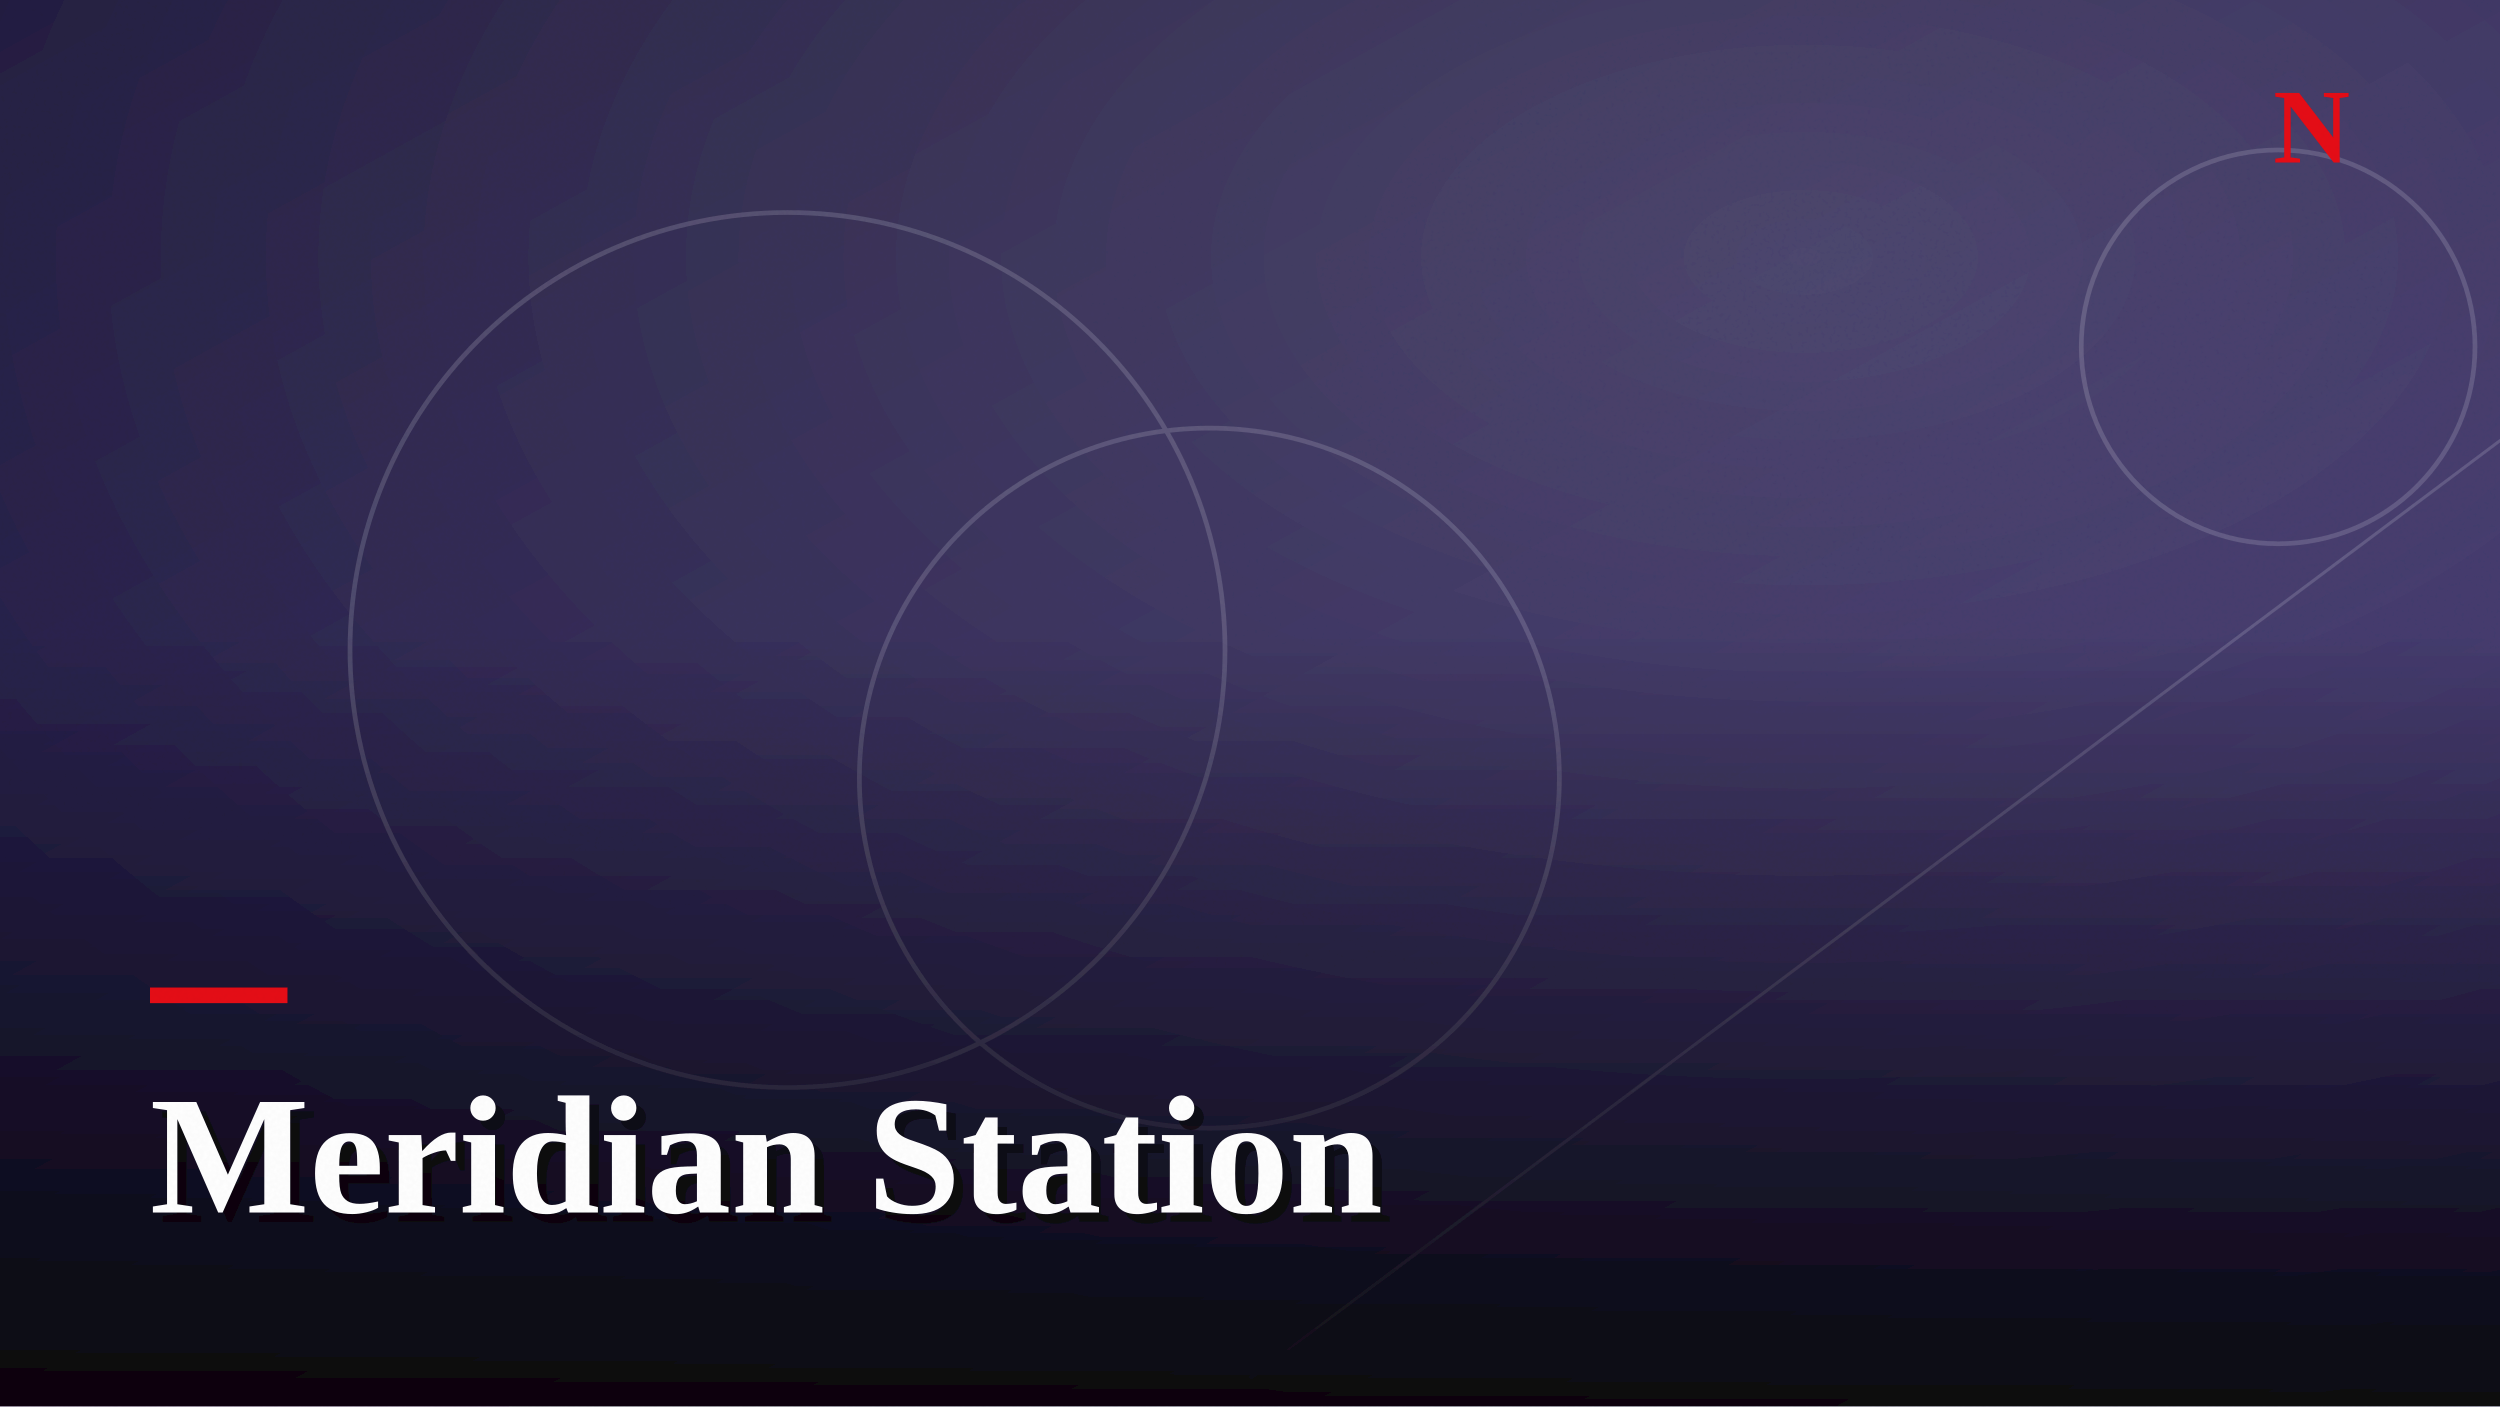
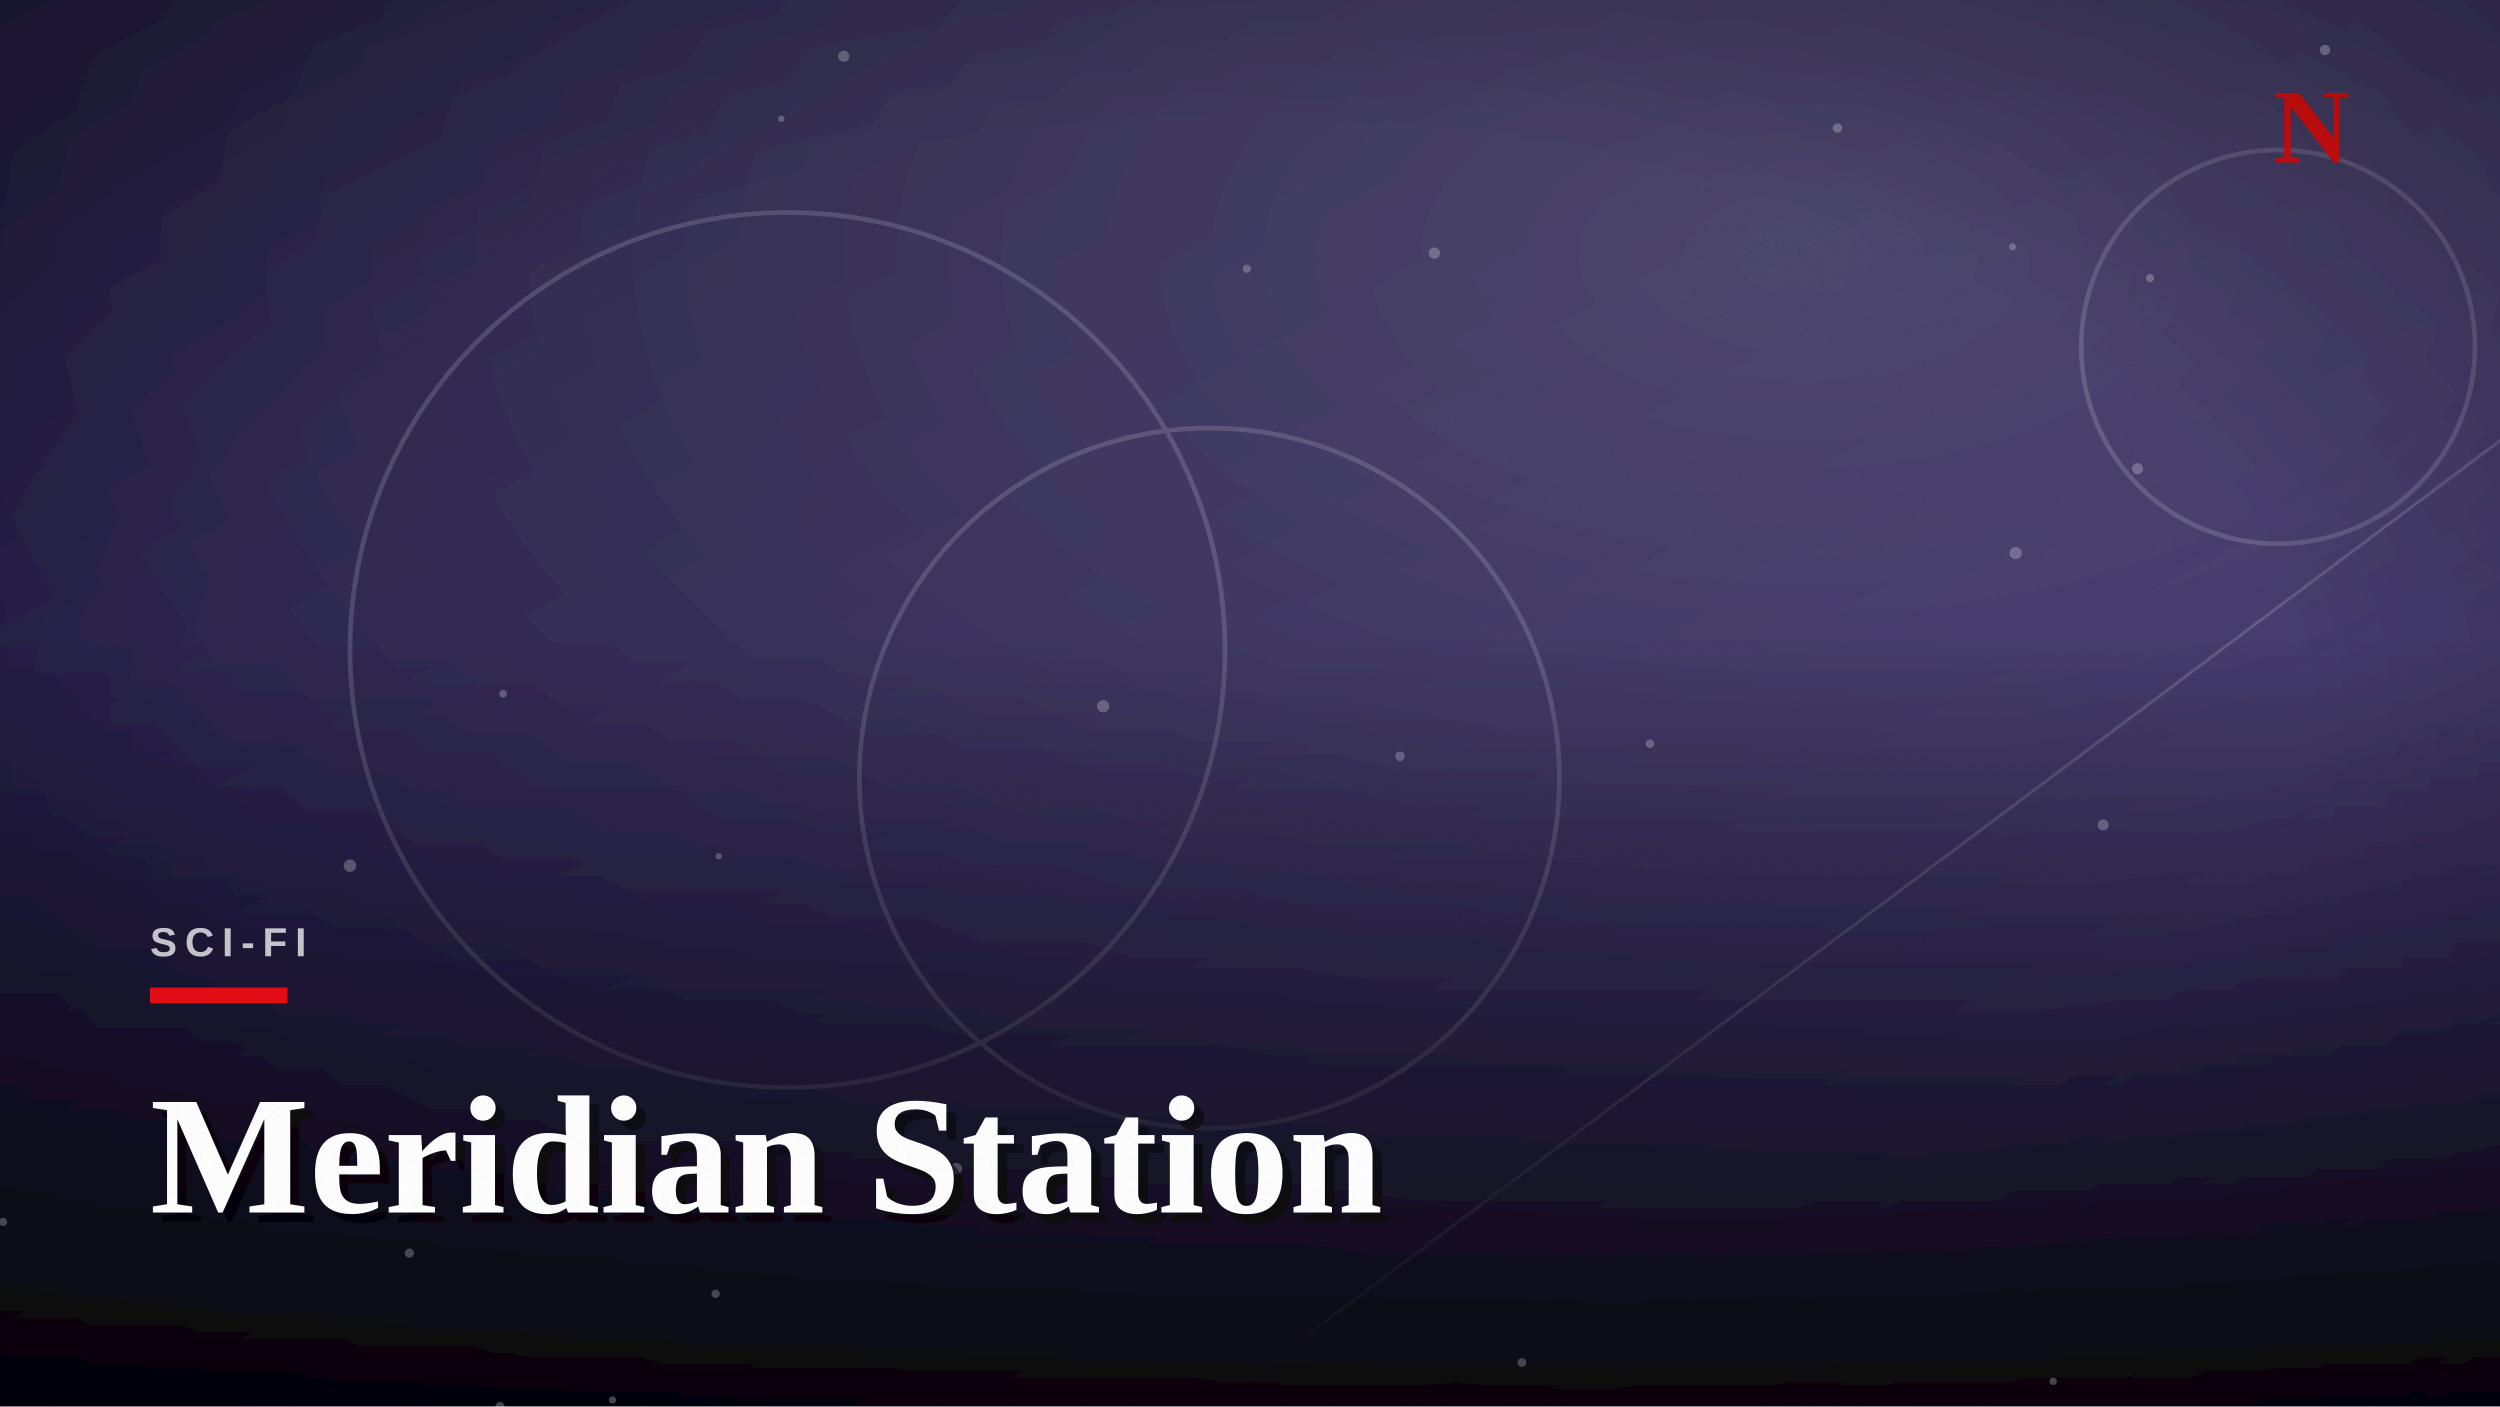
<svg xmlns="http://www.w3.org/2000/svg" viewBox="0 0 800 450" role="img" aria-label="Meridian Station backdrop">
  <defs>
    <linearGradient id="bg" x1="0" y1="0" x2="1" y2="1">
      <stop offset="0" stop-color="#1f1a3d" />
+       <stop offset="0.5" stop-color="#2d2456" />
      <stop offset="1" stop-color="#3a2d6e" />
    </linearGradient>
    <radialGradient id="glow" cx="0.72" cy="0.18" r="0.85">
      <stop offset="0" stop-color="#ffffff" stop-opacity="0.16" />
      <stop offset="1" stop-color="#ffffff" stop-opacity="0" />
+     </radialGradient>
+     <radialGradient id="vignette" cx="0.5" cy="0.5" r="0.75">
+       <stop offset="0.55" stop-color="#000000" stop-opacity="0" />
+       <stop offset="1" stop-color="#000000" stop-opacity="0.35" />
    </radialGradient>
    <linearGradient id="fade" x1="0" y1="0" x2="0" y2="1">
      <stop offset="0.45" stop-color="#000000" stop-opacity="0" />
      <stop offset="1" stop-color="#000000" stop-opacity="0.85" />
    </linearGradient>
    <filter id="grain">
      <feTurbulence type="fractalNoise" baseFrequency="0.8" numOctaves="2" />
      <feColorMatrix type="matrix" values="0 0 0 0 0  0 0 0 0 0  0 0 0 0 0  0 0 0 0.05 0" />
      <feComposite operator="over" in2="SourceGraphic" />
    </filter>
  </defs>
  <g filter="url(#grain)">
    <rect width="800" height="450" fill="url(#bg)" />
    <rect width="800" height="450" fill="url(#glow)" />
    <g opacity="0.16" stroke="#ffffff" fill="none">
      <circle cx="729" cy="111" r="63" fill="none" stroke="#ffffff" stroke-width="1.5" />
      <circle cx="387" cy="249" r="112" fill="none" stroke="#ffffff" stroke-width="1.5" />
      <circle cx="252" cy="208" r="140" fill="none" stroke="#ffffff" stroke-width="1.5" />
      <line x1="400" y1="441" x2="880" y2="81" stroke="#ffffff" stroke-width="1" />
    </g>
    <text x="752" y="52" font-family="Georgia, 'Times New Roman', serif" font-size="34" font-weight="700" fill="#E50914" text-anchor="end">N</text>
+     <rect width="800" height="450" fill="url(#vignette)" />
    <rect width="800" height="450" fill="url(#fade)" />
+     <circle cx="229" cy="414" r="1.34" fill="#ffffff" opacity="0.25" />
+     <circle cx="306" cy="374" r="1.86" fill="#ffffff" opacity="0.25" />
+     <circle cx="645" cy="177" r="1.98" fill="#ffffff" opacity="0.25" />
+     <circle cx="160" cy="450" r="1.41" fill="#ffffff" opacity="0.25" />
+     <circle cx="353" cy="226" r="1.97" fill="#ffffff" opacity="0.25" />
+     <circle cx="487" cy="436" r="1.42" fill="#ffffff" opacity="0.25" />
+     <circle cx="528" cy="238" r="1.37" fill="#ffffff" opacity="0.25" />
+     <circle cx="161" cy="222" r="1.22" fill="#ffffff" opacity="0.25" />
+     <circle cx="688" cy="89" r="1.31" fill="#ffffff" opacity="0.25" />
+     <circle cx="1" cy="391" r="1.29" fill="#ffffff" opacity="0.25" />
+     <circle cx="588" cy="41" r="1.51" fill="#ffffff" opacity="0.25" />
+     <circle cx="744" cy="16" r="1.64" fill="#ffffff" opacity="0.25" />
+     <circle cx="270" cy="18" r="1.79" fill="#ffffff" opacity="0.25" />
+     <circle cx="673" cy="264" r="1.76" fill="#ffffff" opacity="0.25" />
+     <circle cx="250" cy="38" r="1.04" fill="#ffffff" opacity="0.25" />
+     <circle cx="657" cy="442" r="1.18" fill="#ffffff" opacity="0.25" />
+     <circle cx="644" cy="79" r="1.13" fill="#ffffff" opacity="0.25" />
+     <circle cx="131" cy="401" r="1.46" fill="#ffffff" opacity="0.25" />
+     <circle cx="196" cy="448" r="1.15" fill="#ffffff" opacity="0.25" />
+     <circle cx="459" cy="81" r="1.83" fill="#ffffff" opacity="0.25" />
+     <circle cx="112" cy="277" r="2.00" fill="#ffffff" opacity="0.25" />
+     <circle cx="448" cy="242" r="1.54" fill="#ffffff" opacity="0.25" />
+     <circle cx="230" cy="274" r="1.02" fill="#ffffff" opacity="0.25" />
+     <circle cx="399" cy="86" r="1.31" fill="#ffffff" opacity="0.25" />
+     <circle cx="684" cy="150" r="1.78" fill="#ffffff" opacity="0.25" />
    <rect x="48" y="316" width="44" height="5" fill="#E50914" />
+     <text x="48" y="306" font-family="Arial, Helvetica, sans-serif" font-size="13" font-weight="600" letter-spacing="2.5" fill="rgba(255,255,255,0.75)">SCI-FI</text>
    <text x="51" y="391" font-family="Georgia, 'Times New Roman', serif" font-size="54" font-weight="700" fill="rgba(0,0,0,0.55)">Meridian Station</text>
    <text x="48" y="388" font-family="Georgia, 'Times New Roman', serif" font-size="54" font-weight="700" fill="#ffffff">Meridian Station</text>
  </g>
</svg>
